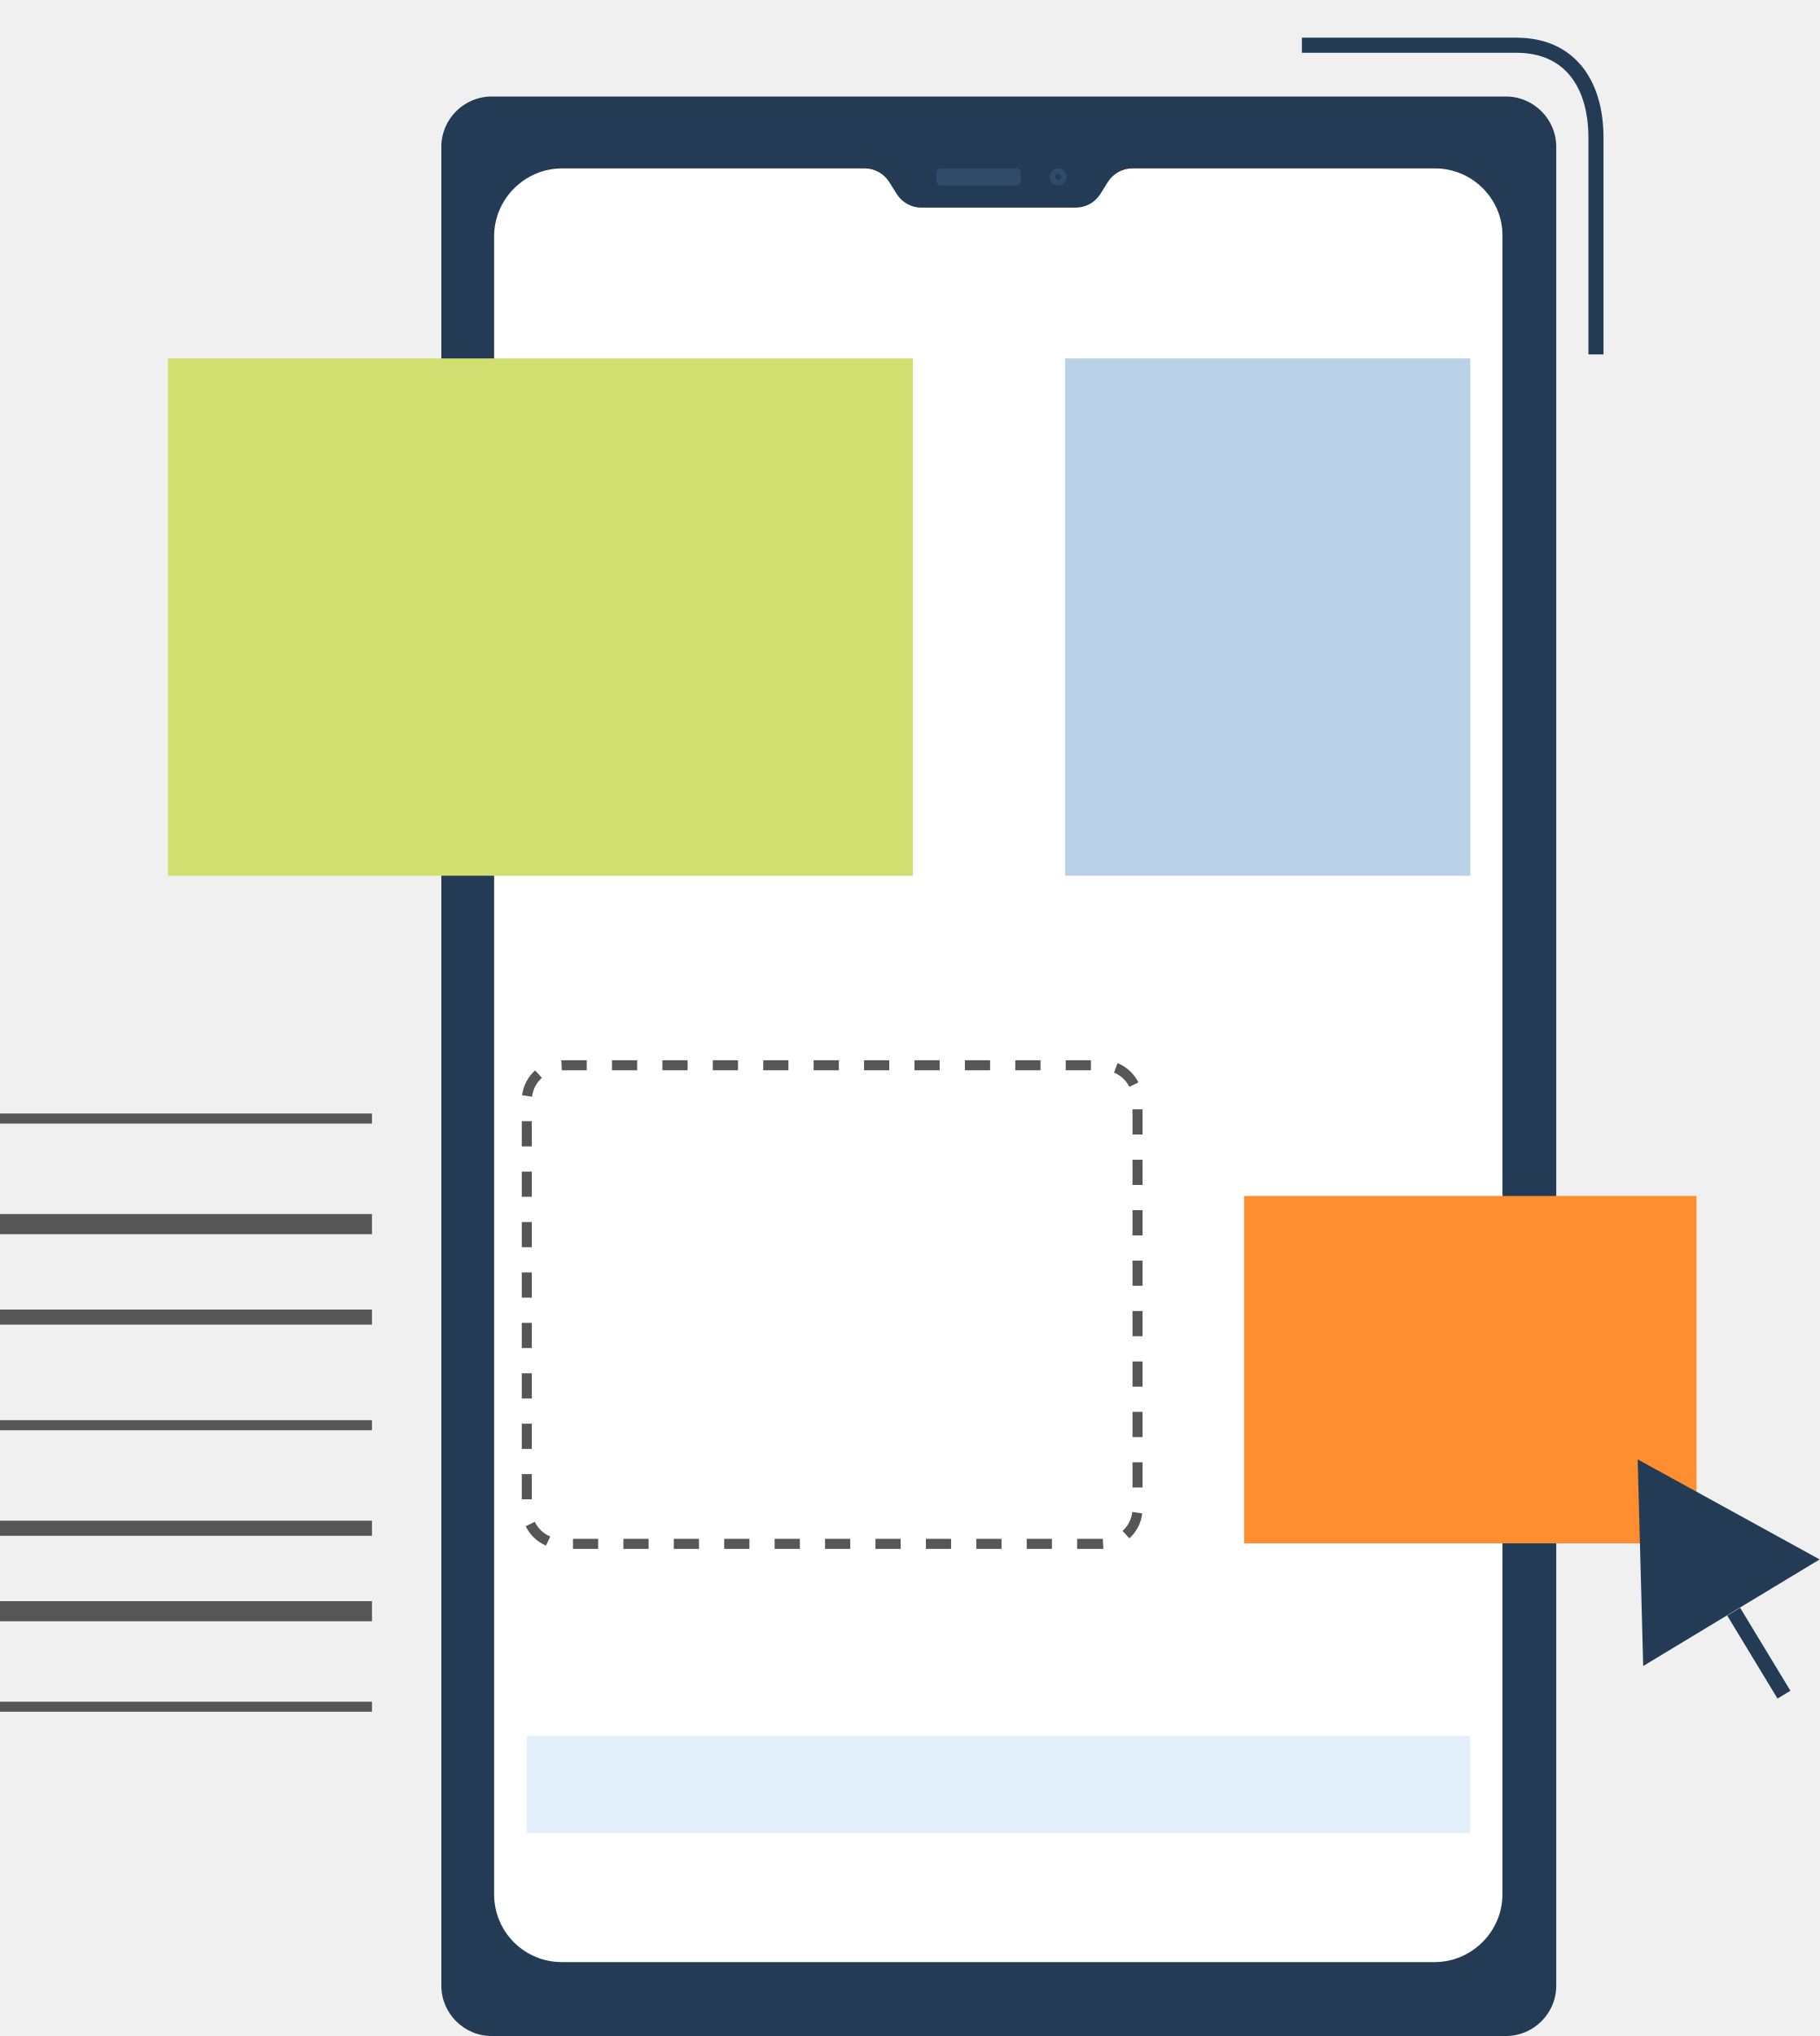
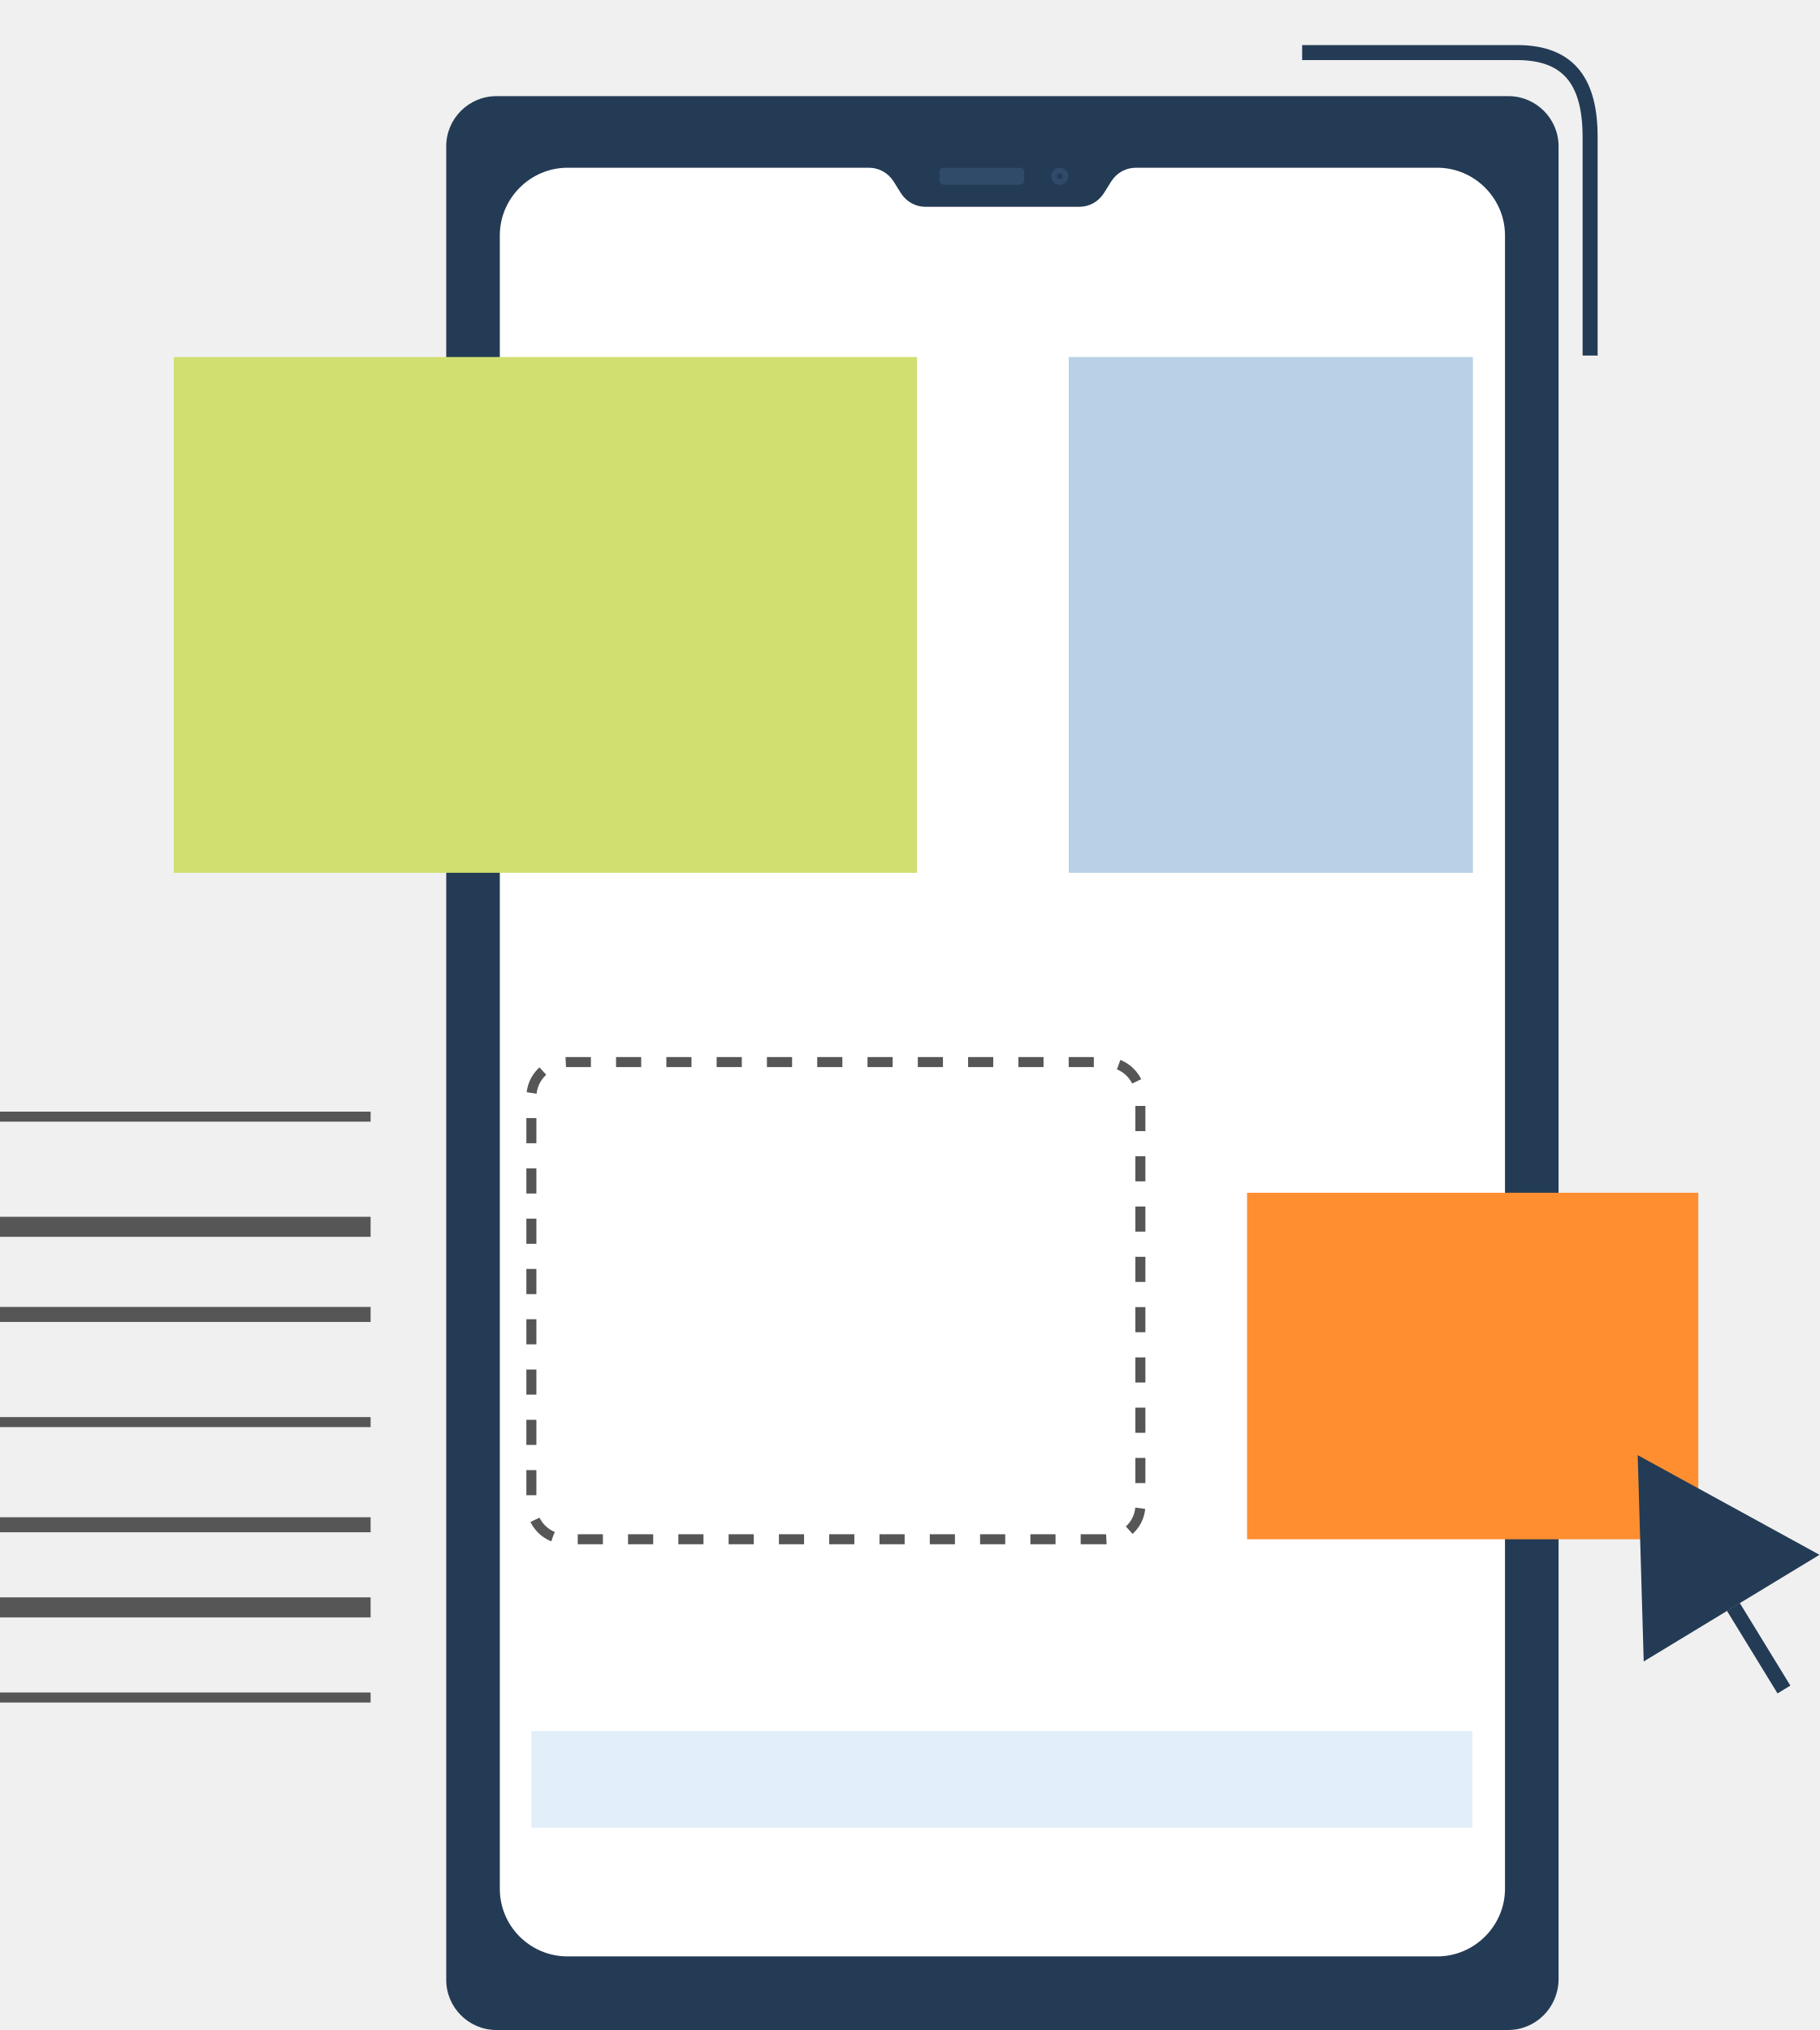
- <svg xmlns="http://www.w3.org/2000/svg" version="1.1" id="Layer_1" x="0px" y="0px" viewBox="0 0 362 405" style="enable-background:new 0 0 362 405;" xml:space="preserve">
+ <svg xmlns="http://www.w3.org/2000/svg" version="1.1" id="Layer_1" x="0px" y="0px" viewBox="0 0 363.3 405.4" style="enable-background:new 0 0 363.3 405.4;" xml:space="preserve">
  <style type="text/css">
	.st0{fill:#243B55;}
	.st1{fill:#FFFFFF;}
	.st2{fill:#304B69;}
	.st3{fill:#E2EEFA;}
	.st4{fill:none;stroke:#243B55;stroke-width:3;stroke-miterlimit:10;}
	.st5{fill:#B9D1E7;}
	.st6{fill:#D0DF70;}
- 	.st7{fill:none;stroke:#565656;stroke-width:2;stroke-miterlimit:10;stroke-dasharray:5.015,5.015;}
+ 	.st7{fill:none;stroke:#565656;stroke-width:2;stroke-miterlimit:10;stroke-dasharray:5.021,5.021;}
	.st8{fill:#FF8E30;}
	.st9{fill:none;stroke:#565656;stroke-width:2;stroke-miterlimit:10;}
	.st10{fill:none;stroke:#565656;stroke-width:4;stroke-miterlimit:10;}
	.st11{fill:none;stroke:#565656;stroke-width:3;stroke-miterlimit:10;}
</style>
  <g id="XMLID_1_">
    <g id="XMLID_52_">
-       <path id="XMLID_58_" class="st0" d="M299.6,405H97.8c-5.5,0-10-4.5-10-10V29.2c0-5.5,4.5-10,10-10h201.8c5.5,0,10,4.5,10,10V395    C309.6,400.5,305.1,405,299.6,405z" />
-       <path id="XMLID_57_" class="st1" d="M285.5,33.5h-60.2c-2,0-3.8,1-4.9,2.7l-1.5,2.4c-1.1,1.7-2.9,2.7-4.9,2.7h-14.4h-1.9h-14.4    c-2,0-3.8-1-4.9-2.7l-1.5-2.4c-1.1-1.7-2.9-2.7-4.9-2.7h-60.2c-7.4,0-13.5,6.1-13.5,13.5v329.8c0,7.5,6,13.5,13.5,13.5h173.6    c7.4,0,13.5-6.1,13.5-13.5V47C299,39.6,292.9,33.5,285.5,33.5z" />
+       <path id="XMLID_58_" class="st0" d="M301.1,405.4H99.1c-5.5,0-10-4.5-10-10V29.2c0-5.5,4.5-10,10-10h202.1c5.5,0,10,4.5,10,10    v366.2C311.1,400.9,306.7,405.4,301.1,405.4z" />
+       <path id="XMLID_57_" class="st1" d="M287,33.5h-60.2c-2,0-3.8,1-4.9,2.7l-1.5,2.4c-1.1,1.7-2.9,2.7-4.9,2.7h-14.4h-1.9h-14.4    c-2,0-3.8-1-4.9-2.7l-1.5-2.4c-1.1-1.7-2.9-2.7-4.9-2.7h-60.2c-7.4,0-13.5,6.1-13.5,13.5v330.2c0,7.5,6.1,13.5,13.5,13.5H287    c7.4,0,13.5-6.1,13.5-13.5V47C300.5,39.6,294.4,33.5,287,33.5z" />
      <g id="XMLID_53_">
-         <path id="XMLID_56_" class="st2" d="M202.2,36.9h-15c-0.5,0-0.9-0.4-0.9-0.9v-1.6c0-0.5,0.4-0.9,0.9-0.9h15     c0.5,0,0.9,0.4,0.9,0.9V36C203,36.5,202.6,36.9,202.2,36.9z" />
-         <circle id="XMLID_55_" class="st2" cx="210.5" cy="35.2" r="1.7" />
-         <circle id="XMLID_54_" class="st0" cx="210.5" cy="35.2" r="0.6" />
+         <path id="XMLID_56_" class="st2" d="M203.6,36.9h-15.1c-0.5,0-0.9-0.4-0.9-0.9v-1.6c0-0.5,0.4-0.9,0.9-0.9h15.1     c0.5,0,0.9,0.4,0.9,0.9V36C204.5,36.5,204.1,36.9,203.6,36.9z" />
+         <circle id="XMLID_55_" class="st2" cx="211.6" cy="35.2" r="1.7" />
+         <circle id="XMLID_54_" class="st0" cx="211.6" cy="35.2" r="0.6" />
      </g>
    </g>
-     <path id="XMLID_49_" class="st1" d="M279.9,40.2h-56.3c-1.8,0-3.6,1-4.6,2.6l-1.4,2.3c-1,1.6-2.7,2.6-4.6,2.6h-13.5h-1.8h-13.5   c-1.8,0-3.6-1-4.6-2.6l-1.4-2.3c-1-1.6-2.7-2.6-4.6-2.6h-56.3c-6.9,0-12.6,5.8-12.6,13v317.3c0,7.2,5.7,13,12.6,13h162.5   c6.9,0,12.6-5.8,12.6-13V53.2C292.5,46.1,286.9,40.2,279.9,40.2z" />
-     <rect id="XMLID_48_" x="104.8" y="345.3" class="st3" width="187.7" height="19.3" />
-     <path id="XMLID_47_" class="st4" d="M317.5,70.5V27.4c0-10.7-5.2-18.4-15.8-18.4H259" />
-     <path id="XMLID_46_" class="st0" d="M212.7,0" />
-     <rect id="XMLID_45_" x="211.9" y="71.3" class="st5" width="80.6" height="102.9" />
-     <rect id="XMLID_44_" x="33.4" y="71.3" class="st6" width="148.2" height="102.9" />
+     <path id="XMLID_49_" class="st1" d="M281.4,40.3h-56.4c-1.8,0-3.6,1-4.6,2.6l-1.4,2.3c-1,1.6-2.7,2.6-4.6,2.6H201h-1.8h-13.5   c-1.8,0-3.6-1-4.6-2.6l-1.4-2.3c-1-1.6-2.7-2.6-4.6-2.6h-56.4c-7,0-12.6,5.9-12.6,13V371c0,7.2,5.7,13,12.6,13h162.6   c7,0,12.6-5.9,12.6-13V53.3C294.1,46.1,288.4,40.3,281.4,40.3z" />
+     <rect id="XMLID_48_" x="106.1" y="345.7" class="st3" width="187.9" height="19.3" />
+     <path id="XMLID_47_" class="st4" d="M317.5,71V27.4c0-10.7-3.9-16.9-14.6-16.9H260" />
+     <path id="XMLID_46_" class="st0" d="M213.8,0" />
+     <rect id="XMLID_45_" x="213.4" y="71.3" class="st5" width="80.7" height="103" />
+     <rect id="XMLID_44_" x="34.7" y="71.3" class="st6" width="148.4" height="103" />
    <g id="XMLID_43_">
-       <path id="XMLID_9_" class="st7" d="M219.3,307.1H111.8c-3.9,0-7-3.1-7-7v-81.2c0-3.9,3.1-7,7-7h107.5c3.9,0,7,3.1,7,7v81.2    C226.3,303.9,223.2,307.1,219.3,307.1z" />
+       <path id="XMLID_9_" class="st7" d="M220.8,307.4H113.1c-3.9,0-7-3.1-7-7v-81.3c0-3.9,3.1-7,7-7h107.6c3.9,0,7,3.1,7,7v81.3    C227.8,304.3,224.6,307.4,220.8,307.4z" />
    </g>
-     <rect id="XMLID_42_" x="247.5" y="237.9" class="st8" width="90" height="69.1" />
-     <line id="XMLID_40_" class="st9" x1="0" y1="222.5" x2="74" y2="222.5" />
-     <line id="XMLID_39_" class="st10" x1="0" y1="243.5" x2="74" y2="243.5" />
-     <line id="XMLID_38_" class="st11" x1="0" y1="262" x2="74" y2="262" />
-     <line id="XMLID_37_" class="st9" x1="0" y1="283.5" x2="74" y2="283.5" />
-     <line id="XMLID_36_" class="st11" x1="0" y1="304" x2="74" y2="304" />
-     <line id="XMLID_30_" class="st10" x1="0" y1="320.5" x2="74" y2="320.5" />
-     <polygon id="XMLID_27_" class="st0" points="326.9,331.4 325.8,290.3 362,310.2  " />
-     <line id="XMLID_26_" class="st4" x1="344.9" y1="320.6" x2="354.9" y2="337.1" />
-     <line id="XMLID_18_" class="st9" x1="0" y1="339.5" x2="74" y2="339.5" />
+     <rect id="XMLID_42_" x="249" y="238.2" class="st8" width="90.1" height="69.2" />
+     <line id="XMLID_40_" class="st9" x1="0" y1="223" x2="74" y2="223" />
+     <line id="XMLID_39_" class="st10" x1="0" y1="245" x2="74" y2="245" />
+     <line id="XMLID_38_" class="st11" x1="0" y1="262.5" x2="74" y2="262.5" />
+     <line id="XMLID_37_" class="st9" x1="0" y1="284" x2="74" y2="284" />
+     <line id="XMLID_36_" class="st11" x1="0" y1="304.5" x2="74" y2="304.5" />
+     <line id="XMLID_30_" class="st10" x1="0" y1="321" x2="74" y2="321" />
+     <polygon id="XMLID_27_" class="st0" points="328.2,331.8 327,290.6 363.3,310.5  " />
+     <line id="XMLID_26_" class="st4" x1="346.1" y1="320.9" x2="356.2" y2="337.4" />
+     <line id="XMLID_18_" class="st9" x1="0" y1="339" x2="74" y2="339" />
  </g>
</svg>
